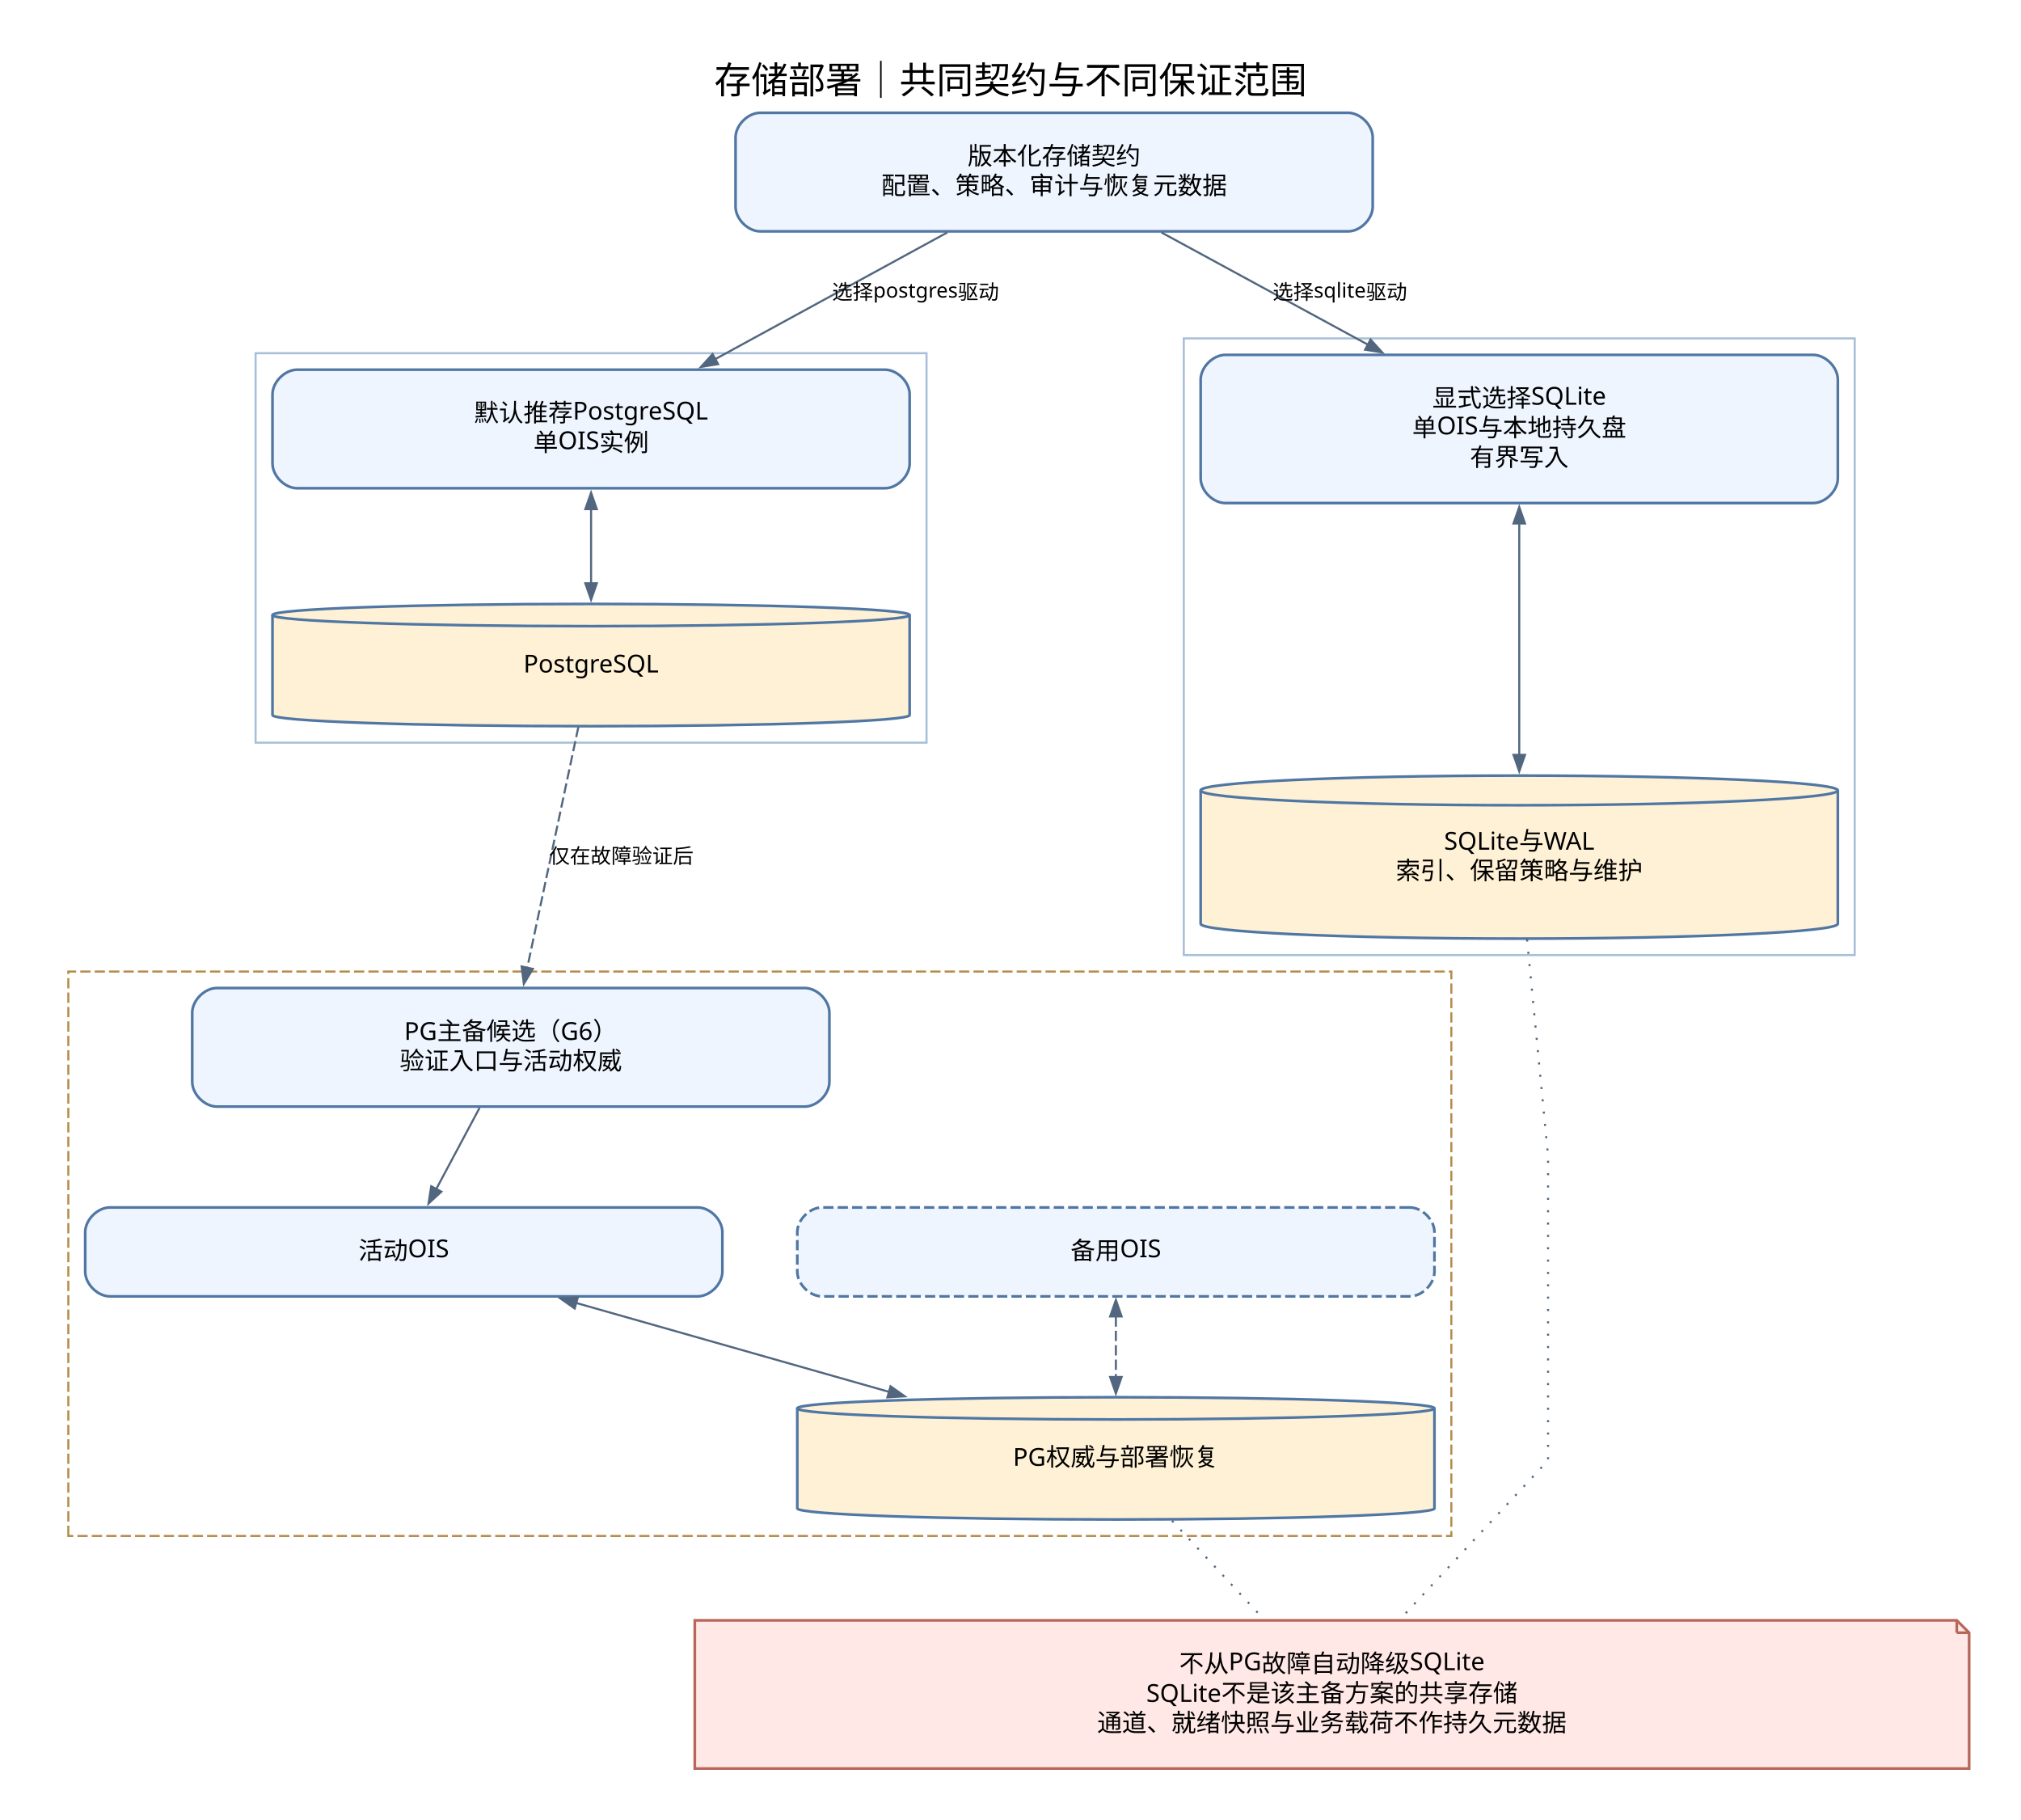
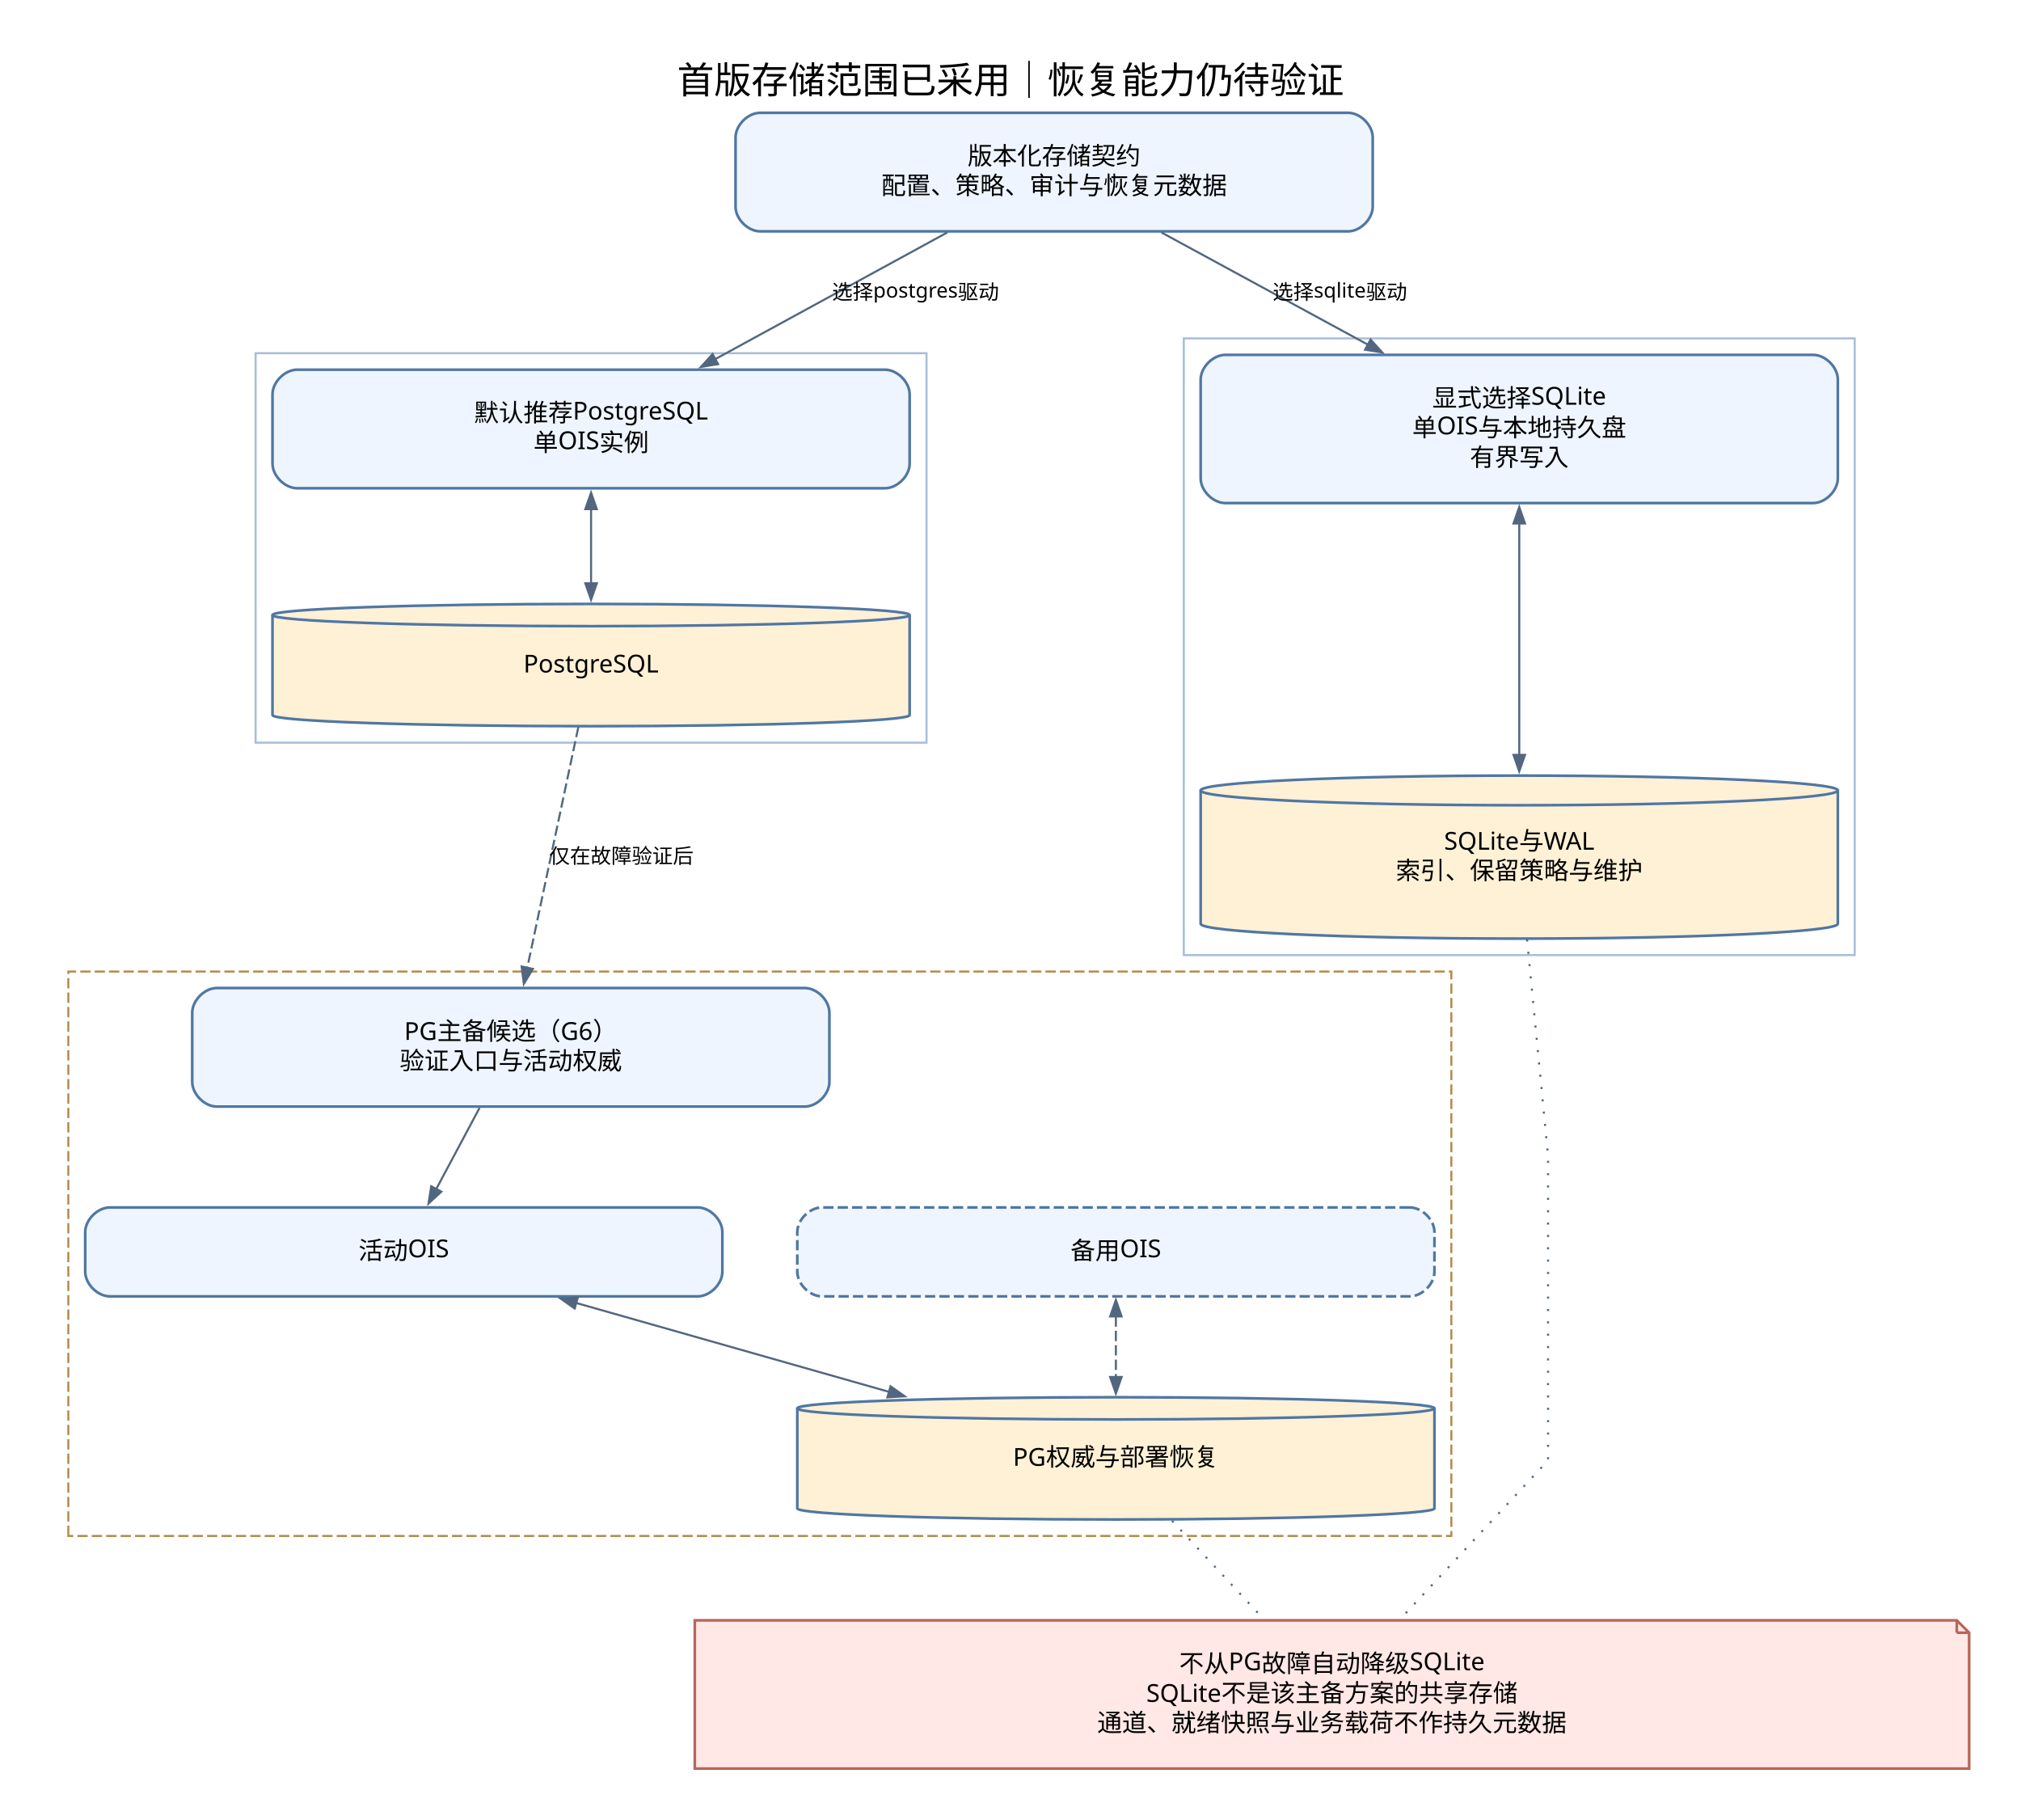
<svg xmlns="http://www.w3.org/2000/svg" width="982pt" height="884pt" viewBox="0.00 0.00 982.00 884.00">
  <g id="graph0" class="graph" transform="scale(1 1) rotate(0) translate(25.2 859.2)">
    <polygon fill="white" stroke="none" points="-25.2,25.2 -25.2,-859.2 956.8,-859.2 956.8,25.2 -25.2,25.2" />
-     <text xml:space="preserve" text-anchor="middle" x="465.8" y="-813.8" font-family="Noto Sans SC" font-size="18.00">存储部署｜共同契约与不同保证范围</text>
+     <text xml:space="preserve" text-anchor="middle" x="465.8" y="-813.8" font-family="Noto Sans SC" font-size="18.00">首版存储范围已采用｜恢复能力仍待验证</text>
    <g id="clust1" class="cluster">
      <polygon fill="white" stroke="#a7bed8" points="99,-498.4 99,-687.6 425,-687.6 425,-498.4 99,-498.4" />
    </g>
    <g id="clust2" class="cluster">
      <polygon fill="white" stroke="#a7bed8" points="550,-395.2 550,-694.8 876,-694.8 876,-395.2 550,-395.2" />
    </g>
    <g id="clust4" class="cluster">
      <polygon fill="white" stroke="#b58b49" stroke-dasharray="5,2" points="8,-113 8,-387.2 680,-387.2 680,-113 8,-113" />
    </g>
    <g id="node1" class="node">
      <path fill="#eef5ff" stroke="#5077a3" stroke-width="1.3" d="M629.8,-804.4C629.8,-804.4 344.2,-804.4 344.2,-804.4 338.2,-804.4 332.2,-798.4 332.2,-792.4 332.2,-792.4 332.2,-758.8 332.2,-758.8 332.2,-752.8 338.2,-746.8 344.2,-746.8 344.2,-746.8 629.8,-746.8 629.8,-746.8 635.8,-746.8 641.8,-752.8 641.8,-758.8 641.8,-758.8 641.8,-792.4 641.8,-792.4 641.8,-798.4 635.8,-804.4 629.8,-804.4" />
      <text xml:space="preserve" text-anchor="middle" x="487" y="-779.2" font-family="Noto Sans SC" font-size="12.00">版本化存储契约</text>
      <text xml:space="preserve" text-anchor="middle" x="487" y="-764.8" font-family="Noto Sans SC" font-size="12.00">配置、策略、审计与恢复元数据</text>
    </g>
    <g id="node2" class="node">
      <path fill="#eef5ff" stroke="#5077a3" stroke-width="1.3" d="M404.8,-679.6C404.8,-679.6 119.2,-679.6 119.2,-679.6 113.2,-679.6 107.2,-673.6 107.2,-667.6 107.2,-667.6 107.2,-634 107.2,-634 107.2,-628 113.2,-622 119.2,-622 119.2,-622 404.8,-622 404.8,-622 410.8,-622 416.8,-628 416.8,-634 416.8,-634 416.8,-667.6 416.8,-667.6 416.8,-673.6 410.8,-679.6 404.8,-679.6" />
      <text xml:space="preserve" text-anchor="middle" x="262" y="-654.4" font-family="Noto Sans SC" font-size="12.00">默认推荐PostgreSQL</text>
      <text xml:space="preserve" text-anchor="middle" x="262" y="-640" font-family="Noto Sans SC" font-size="12.00">单OIS实例</text>
    </g>
    <g id="edge3" class="edge">
      <path fill="none" stroke="#52677f" d="M435.1,-746.27C401.46,-727.91 357.51,-703.93 322.32,-684.72" />
      <polygon fill="#52677f" stroke="#52677f" points="323.72,-682.3 315.36,-680.92 321.04,-687.21 323.72,-682.3" />
      <text xml:space="preserve" text-anchor="middle" x="419.64" y="-713.8" font-family="Noto Sans SC" font-size="10.00">选择postgres驱动</text>
    </g>
    <g id="node4" class="node">
      <path fill="#eef5ff" stroke="#5077a3" stroke-width="1.3" d="M855.8,-686.8C855.8,-686.8 570.2,-686.8 570.2,-686.8 564.2,-686.8 558.2,-680.8 558.2,-674.8 558.2,-674.8 558.2,-626.8 558.2,-626.8 558.2,-620.8 564.2,-614.8 570.2,-614.8 570.2,-614.8 855.8,-614.8 855.8,-614.8 861.8,-614.8 867.8,-620.8 867.8,-626.8 867.8,-626.8 867.8,-674.8 867.8,-674.8 867.8,-680.8 861.8,-686.8 855.8,-686.8" />
      <text xml:space="preserve" text-anchor="middle" x="713" y="-661.6" font-family="Noto Sans SC" font-size="12.00">显式选择SQLite</text>
      <text xml:space="preserve" text-anchor="middle" x="713" y="-647.2" font-family="Noto Sans SC" font-size="12.00">单OIS与本地持久盘</text>
      <text xml:space="preserve" text-anchor="middle" x="713" y="-632.8" font-family="Noto Sans SC" font-size="12.00">有界写入</text>
    </g>
    <g id="edge4" class="edge">
      <path fill="none" stroke="#52677f" d="M539.13,-746.27C568.94,-730.08 606.79,-709.51 639.56,-691.7" />
      <polygon fill="#52677f" stroke="#52677f" points="640.76,-694.24 646.45,-687.96 638.08,-689.32 640.76,-694.24" />
      <text xml:space="preserve" text-anchor="middle" x="625.83" y="-713.8" font-family="Noto Sans SC" font-size="10.00">选择sqlite驱动</text>
    </g>
    <g id="node3" class="node">
      <path fill="#fff1d6" stroke="#5077a3" stroke-width="1.3" d="M416.8,-560.4C416.8,-563.38 347.42,-565.8 262,-565.8 176.58,-565.8 107.2,-563.38 107.2,-560.4 107.2,-560.4 107.2,-511.8 107.2,-511.8 107.2,-508.82 176.58,-506.4 262,-506.4 347.42,-506.4 416.8,-508.82 416.8,-511.8 416.8,-511.8 416.8,-560.4 416.8,-560.4" />
      <path fill="none" stroke="#5077a3" stroke-width="1.3" d="M416.8,-560.4C416.8,-557.42 347.42,-555 262,-555 176.58,-555 107.2,-557.42 107.2,-560.4" />
      <text xml:space="preserve" text-anchor="middle" x="262" y="-532.5" font-family="Noto Sans SC" font-size="12.00">PostgreSQL</text>
    </g>
    <g id="edge1" class="edge">
      <path fill="none" stroke="#52677f" d="M262,-611.91C262,-600.29 262,-587.49 262,-575.81" />
      <polygon fill="#52677f" stroke="#52677f" points="259.2,-611.85 262,-619.85 264.8,-611.85 259.2,-611.85" />
      <polygon fill="#52677f" stroke="#52677f" points="264.8,-575.83 262,-567.83 259.2,-575.83 264.8,-575.83" />
    </g>
    <g id="node6" class="node">
      <path fill="#eef5ff" stroke="#5077a3" stroke-width="1.3" d="M365.8,-379.2C365.8,-379.2 80.2,-379.2 80.2,-379.2 74.2,-379.2 68.2,-373.2 68.2,-367.2 68.2,-367.2 68.2,-333.6 68.2,-333.6 68.2,-327.6 74.2,-321.6 80.2,-321.6 80.2,-321.6 365.8,-321.6 365.8,-321.6 371.8,-321.6 377.8,-327.6 377.8,-333.6 377.8,-333.6 377.8,-367.2 377.8,-367.2 377.8,-373.2 371.8,-379.2 365.8,-379.2" />
      <text xml:space="preserve" text-anchor="middle" x="223" y="-354" font-family="Noto Sans SC" font-size="12.00">PG主备候选（G6）</text>
      <text xml:space="preserve" text-anchor="middle" x="223" y="-339.6" font-family="Noto Sans SC" font-size="12.00">验证入口与活动权威</text>
    </g>
    <g id="edge8" class="edge">
      <path fill="none" stroke="#52677f" stroke-dasharray="5,2" d="M255.82,-505.99C249.08,-474.23 238.26,-423.3 230.91,-388.64" />
      <polygon fill="#52677f" stroke="#52677f" points="233.74,-388.49 229.34,-381.25 228.26,-389.66 233.74,-388.49" />
      <text xml:space="preserve" text-anchor="middle" x="276.73" y="-439.8" font-family="Noto Sans SC" font-size="10.00">仅在故障验证后</text>
    </g>
    <g id="node5" class="node">
      <path fill="#fff1d6" stroke="#5077a3" stroke-width="1.3" d="M867.8,-475.2C867.8,-479.17 798.42,-482.4 713,-482.4 627.58,-482.4 558.2,-479.17 558.2,-475.2 558.2,-475.2 558.2,-410.4 558.2,-410.4 558.2,-406.43 627.58,-403.2 713,-403.2 798.42,-403.2 867.8,-406.43 867.8,-410.4 867.8,-410.4 867.8,-475.2 867.8,-475.2" />
      <path fill="none" stroke="#5077a3" stroke-width="1.3" d="M867.8,-475.2C867.8,-471.23 798.42,-468 713,-468 627.58,-468 558.2,-471.23 558.2,-475.2" />
      <text xml:space="preserve" text-anchor="middle" x="713" y="-446.4" font-family="Noto Sans SC" font-size="12.00">SQLite与WAL</text>
      <text xml:space="preserve" text-anchor="middle" x="713" y="-432" font-family="Noto Sans SC" font-size="12.00">索引、保留策略与维护</text>
    </g>
    <g id="edge2" class="edge">
      <path fill="none" stroke="#52677f" d="M713,-605C713,-571.72 713,-526.38 713,-492.26" />
      <polygon fill="#52677f" stroke="#52677f" points="710.2,-604.87 713,-612.87 715.8,-604.87 710.2,-604.87" />
      <polygon fill="#52677f" stroke="#52677f" points="715.8,-492.47 713,-484.47 710.2,-492.47 715.8,-492.47" />
    </g>
    <g id="node10" class="node">
      <polygon fill="#ffe8e5" stroke="#b76659" stroke-width="1.3" points="925.6,-72 312.4,-72 312.4,0 931.6,0 931.6,-66 925.6,-72" />
      <polyline fill="none" stroke="#b76659" stroke-width="1.3" points="925.6,-72 925.6,-66" />
      <polyline fill="none" stroke="#b76659" stroke-width="1.3" points="931.6,-66 925.6,-66" />
      <text xml:space="preserve" text-anchor="middle" x="622" y="-46.8" font-family="Noto Sans SC" font-size="12.00">不从PG故障自动降级SQLite</text>
      <text xml:space="preserve" text-anchor="middle" x="622" y="-32.4" font-family="Noto Sans SC" font-size="12.00">SQLite不是该主备方案的共享存储</text>
      <text xml:space="preserve" text-anchor="middle" x="622" y="-18" font-family="Noto Sans SC" font-size="12.00">通道、就绪快照与业务载荷不作持久元数据</text>
    </g>
    <g id="edge9" class="edge">
      <path fill="none" stroke="#52677f" stroke-dasharray="1,5" d="M716.79,-402.78C720.93,-360.07 727,-297.6 727,-297.6 727,-297.6 727,-297.6 727,-149.7 727,-149.7 685.73,-105.4 654.93,-72.35" />
    </g>
    <g id="node7" class="node">
      <path fill="#eef5ff" stroke="#5077a3" stroke-width="1.3" d="M313.8,-272.6C313.8,-272.6 28.2,-272.6 28.2,-272.6 22.2,-272.6 16.2,-266.6 16.2,-260.6 16.2,-260.6 16.2,-241.4 16.2,-241.4 16.2,-235.4 22.2,-229.4 28.2,-229.4 28.2,-229.4 313.8,-229.4 313.8,-229.4 319.8,-229.4 325.8,-235.4 325.8,-241.4 325.8,-241.4 325.8,-260.6 325.8,-260.6 325.8,-266.6 319.8,-272.6 313.8,-272.6" />
      <text xml:space="preserve" text-anchor="middle" x="171" y="-247.4" font-family="Noto Sans SC" font-size="12.00">活动OIS</text>
    </g>
    <g id="edge5" class="edge">
      <path fill="none" stroke="#52677f" d="M207.82,-320.97C201.19,-308.56 193.43,-294.01 186.74,-281.48" />
      <polygon fill="#52677f" stroke="#52677f" points="189.26,-280.26 183.02,-274.52 184.32,-282.9 189.26,-280.26" />
    </g>
    <g id="node9" class="node">
      <path fill="#fff1d6" stroke="#5077a3" stroke-width="1.3" d="M671.8,-175C671.8,-177.98 602.42,-180.4 517,-180.4 431.58,-180.4 362.2,-177.98 362.2,-175 362.2,-175 362.2,-126.4 362.2,-126.4 362.2,-123.42 431.58,-121 517,-121 602.42,-121 671.8,-123.42 671.8,-126.4 671.8,-126.4 671.8,-175 671.8,-175" />
      <path fill="none" stroke="#5077a3" stroke-width="1.3" d="M671.8,-175C671.8,-172.02 602.42,-169.6 517,-169.6 431.58,-169.6 362.2,-172.02 362.2,-175" />
      <text xml:space="preserve" text-anchor="middle" x="517" y="-147.1" font-family="Noto Sans SC" font-size="12.00">PG权威与部署恢复</text>
    </g>
    <g id="edge6" class="edge">
      <path fill="none" stroke="#52677f" d="M254.56,-226.26C300.27,-213.27 357.46,-197.02 406.79,-183.01" />
      <polygon fill="#52677f" stroke="#52677f" points="254.04,-223.5 247.11,-228.38 255.57,-228.88 254.04,-223.5" />
      <polygon fill="#52677f" stroke="#52677f" points="407.51,-185.72 414.44,-180.84 405.98,-180.33 407.51,-185.72" />
    </g>
    <g id="node8" class="node">
      <path fill="#eef5ff" stroke="#5077a3" stroke-width="1.3" stroke-dasharray="5,2" d="M659.8,-272.6C659.8,-272.6 374.2,-272.6 374.2,-272.6 368.2,-272.6 362.2,-266.6 362.2,-260.6 362.2,-260.6 362.2,-241.4 362.2,-241.4 362.2,-235.4 368.2,-229.4 374.2,-229.4 374.2,-229.4 659.8,-229.4 659.8,-229.4 665.8,-229.4 671.8,-235.4 671.8,-241.4 671.8,-241.4 671.8,-260.6 671.8,-260.6 671.8,-266.6 665.8,-272.6 659.8,-272.6" />
      <text xml:space="preserve" text-anchor="middle" x="517" y="-247.4" font-family="Noto Sans SC" font-size="12.00">备用OIS</text>
    </g>
    <g id="edge7" class="edge">
      <path fill="none" stroke="#52677f" stroke-dasharray="5,2" d="M517,-219.68C517,-210.28 517,-199.8 517,-189.93" />
      <polygon fill="#52677f" stroke="#52677f" points="514.2,-219.64 517,-227.64 519.8,-219.64 514.2,-219.64" />
      <polygon fill="#52677f" stroke="#52677f" points="519.8,-190.23 517,-182.23 514.2,-190.23 519.8,-190.23" />
    </g>
    <g id="edge10" class="edge">
      <path fill="none" stroke="#52677f" stroke-dasharray="1,5" d="M544.31,-120.38C557.92,-105.77 574.5,-87.99 588.83,-72.6" />
    </g>
  </g>
</svg>
